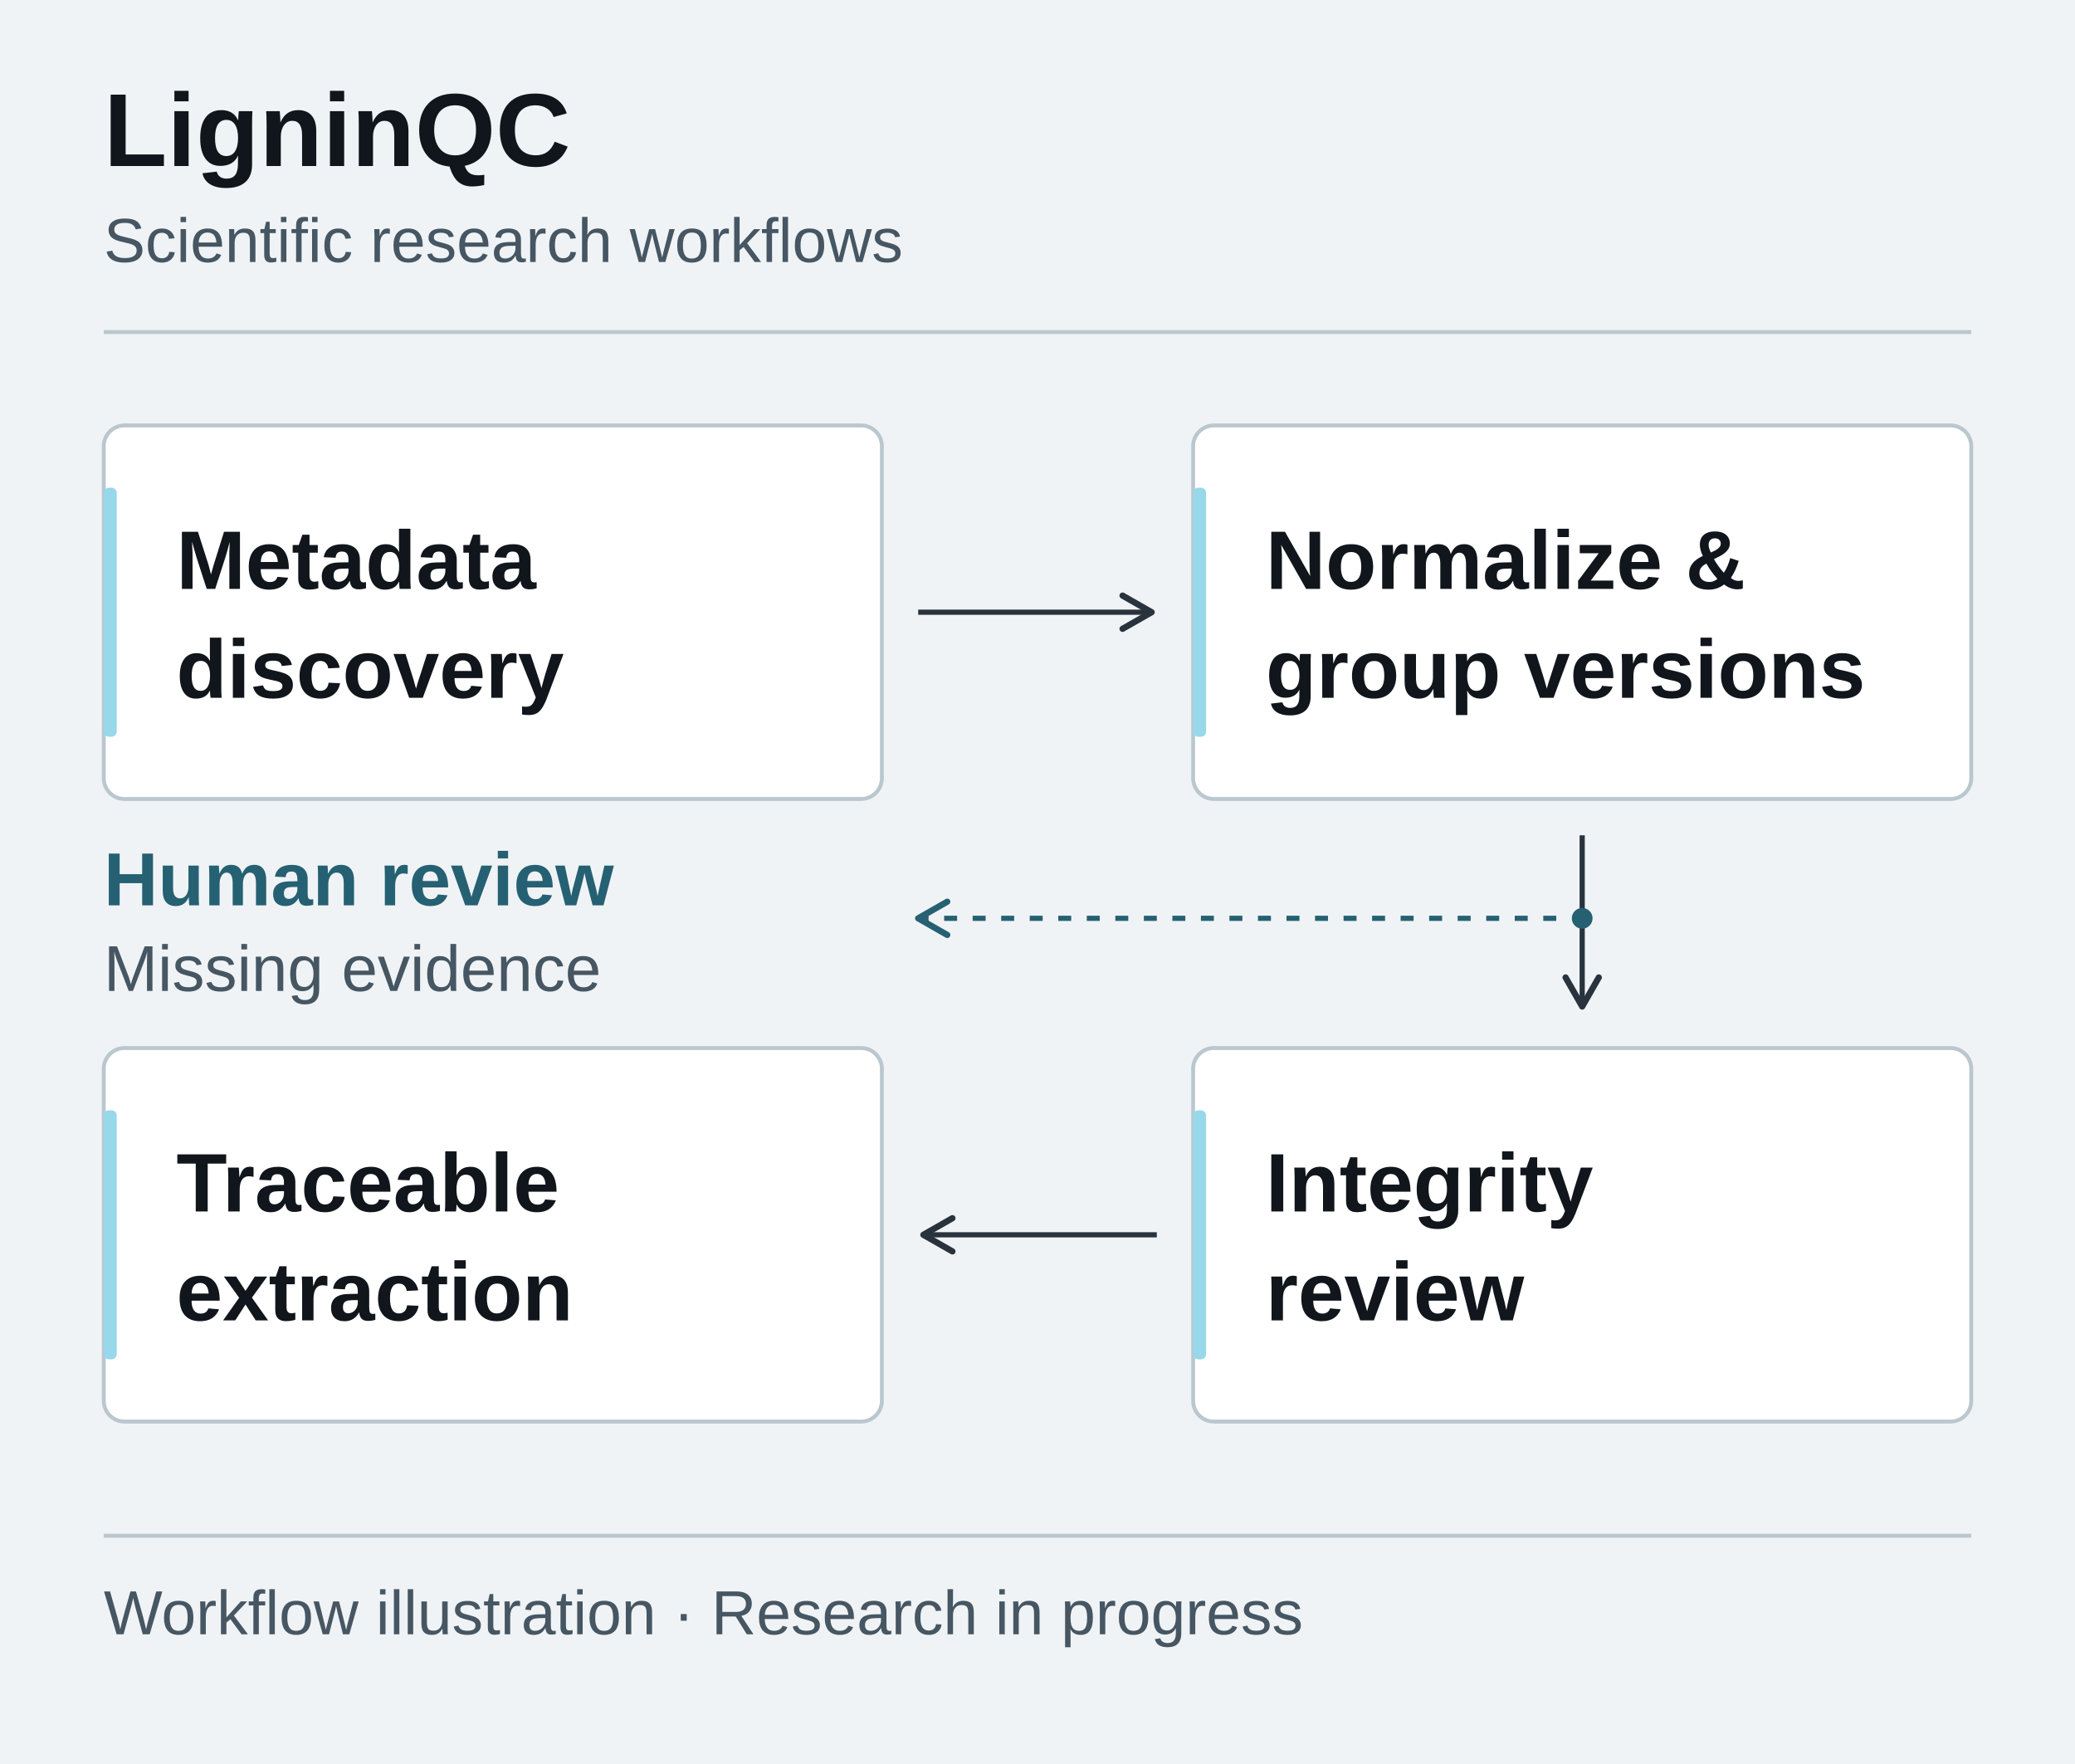
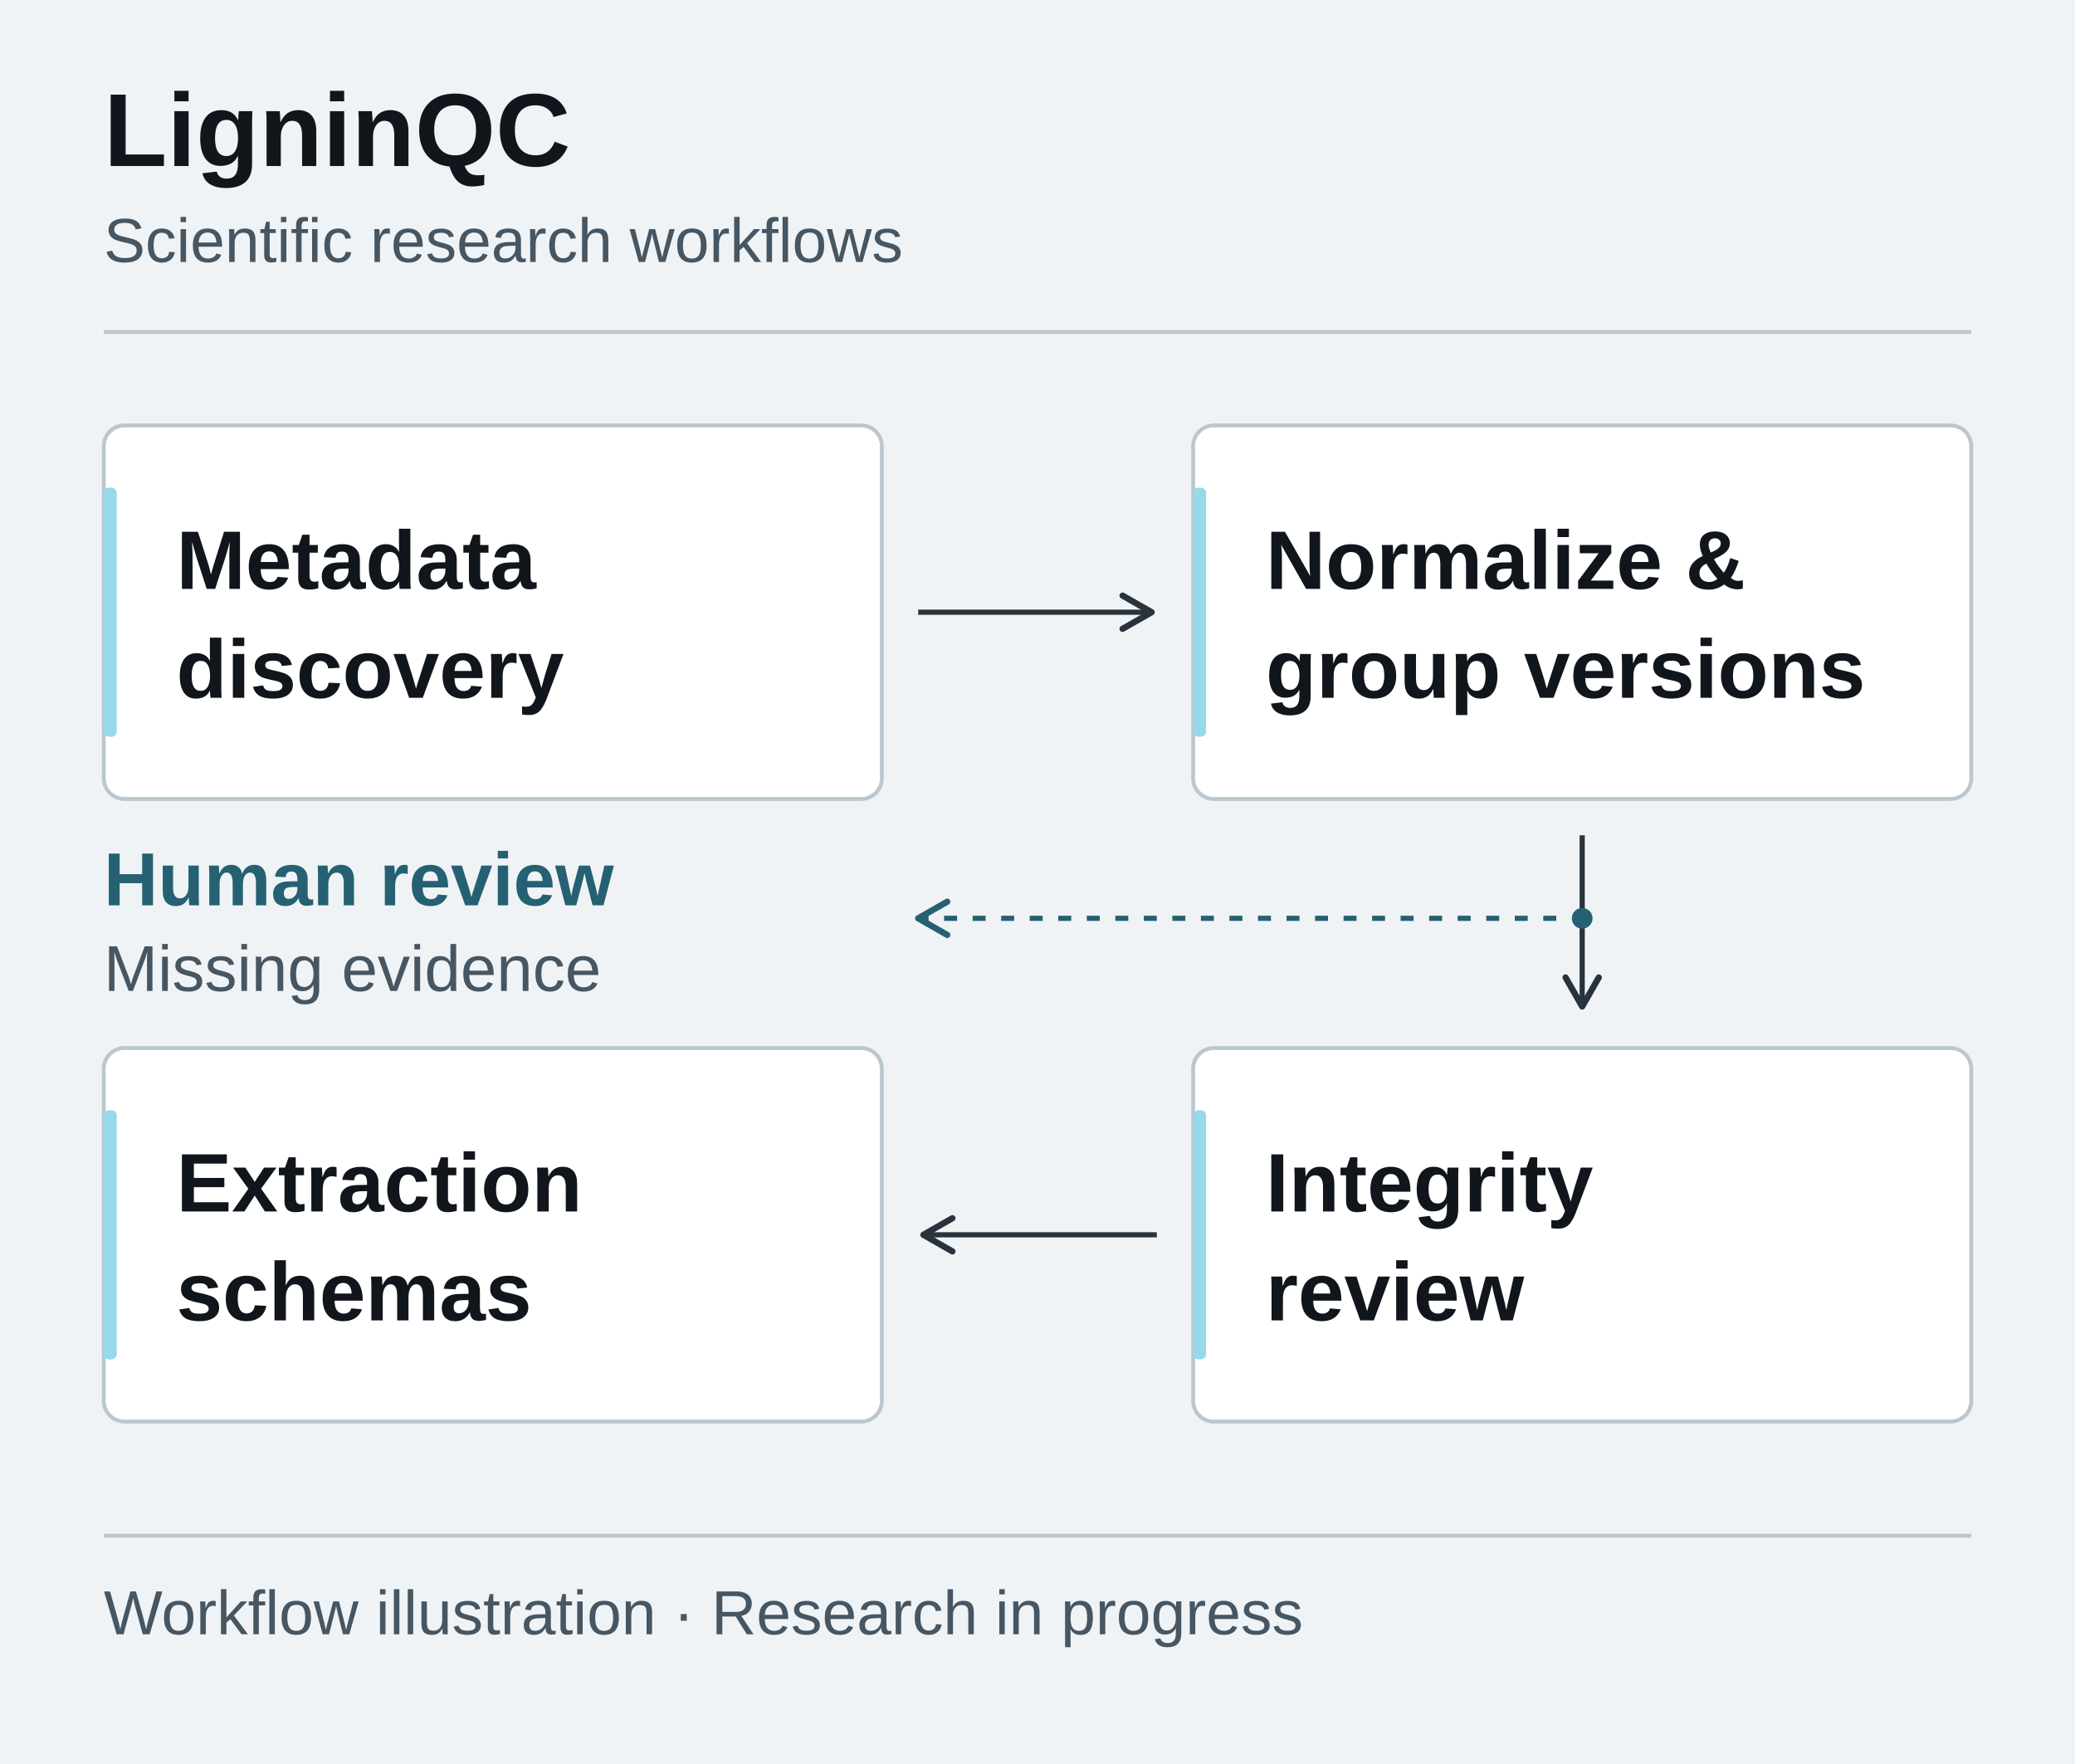
<svg xmlns="http://www.w3.org/2000/svg" width="800" height="680" viewBox="0 0 800 680" role="img" aria-labelledby="title description">
  <defs>
    <marker id="arrow" viewBox="0 0 10 10" refX="8" refY="5" markerWidth="8" markerHeight="8" orient="auto-start-reverse">
      <path d="M1 1 8 5 1 9" fill="none" stroke="#29333D" stroke-width="1.5" stroke-linecap="round" stroke-linejoin="round" />
    </marker>
    <marker id="review-arrow" viewBox="0 0 10 10" refX="8" refY="5" markerWidth="8" markerHeight="8" orient="auto-start-reverse">
      <path d="M1 1 8 5 1 9" fill="none" stroke="#256172" stroke-width="1.5" stroke-linecap="round" stroke-linejoin="round" />
    </marker>
  </defs>
  <rect width="800" height="680" fill="#F0F3F5" />
  <g font-family="Space Grotesk, Segoe UI, Arial, sans-serif" fill="#11161C">
    <text x="40" y="64" font-size="40" font-weight="600">LigninQC</text>
    <text x="40" y="101" font-size="24" fill="#465663">Scientific research workflows</text>
    <path d="M40 128H760" fill="none" stroke="#BAC7CF" stroke-width="1.5" />
    <g fill="#FFFFFF" stroke="#BAC7CF" stroke-width="1.5">
      <rect x="40" y="164" width="300" height="144" rx="8" />
      <rect x="460" y="164" width="300" height="144" rx="8" />
      <rect x="460" y="404" width="300" height="144" rx="8" />
      <rect x="40" y="404" width="300" height="144" rx="8" />
    </g>
    <g fill="#97D8EA">
      <rect x="40" y="188" width="5" height="96" rx="2" />
      <rect x="460" y="188" width="5" height="96" rx="2" />
      <rect x="460" y="428" width="5" height="96" rx="2" />
      <rect x="40" y="428" width="5" height="96" rx="2" />
    </g>
    <g font-size="32" font-weight="600">
      <text x="68" y="227">Metadata<tspan x="68" dy="42">discovery</tspan>
      </text>
      <text x="488" y="227">Normalize &amp;<tspan x="488" dy="42">group versions</tspan>
      </text>
      <text x="488" y="467">Integrity<tspan x="488" dy="42">review</tspan>
      </text>
-       <text x="68" y="467">Traceable<tspan x="68" dy="42">extraction</tspan>
+       <text x="68" y="467">Extraction<tspan x="68" dy="42">schemas</tspan>
      </text>
    </g>
    <g fill="none" stroke="#29333D" stroke-width="2" marker-end="url(#arrow)">
      <path d="M354 236H444" />
      <path d="M610 322V388" />
      <path d="M446 476H356" />
    </g>
    <circle cx="610" cy="354" r="4" fill="#256172" />
    <path d="M600 354H354" fill="none" stroke="#256172" stroke-width="2" stroke-dasharray="5 6" marker-end="url(#review-arrow)" />
    <text x="40" y="349" font-size="29" font-weight="600" fill="#256172">Human review</text>
    <text x="40" y="382" font-size="25" fill="#465663">Missing evidence</text>
    <path d="M40 592H760" fill="none" stroke="#BAC7CF" stroke-width="1.5" />
    <text x="40" y="630" font-size="24" fill="#465663">Workflow illustration · Research in progress</text>
  </g>
</svg>
